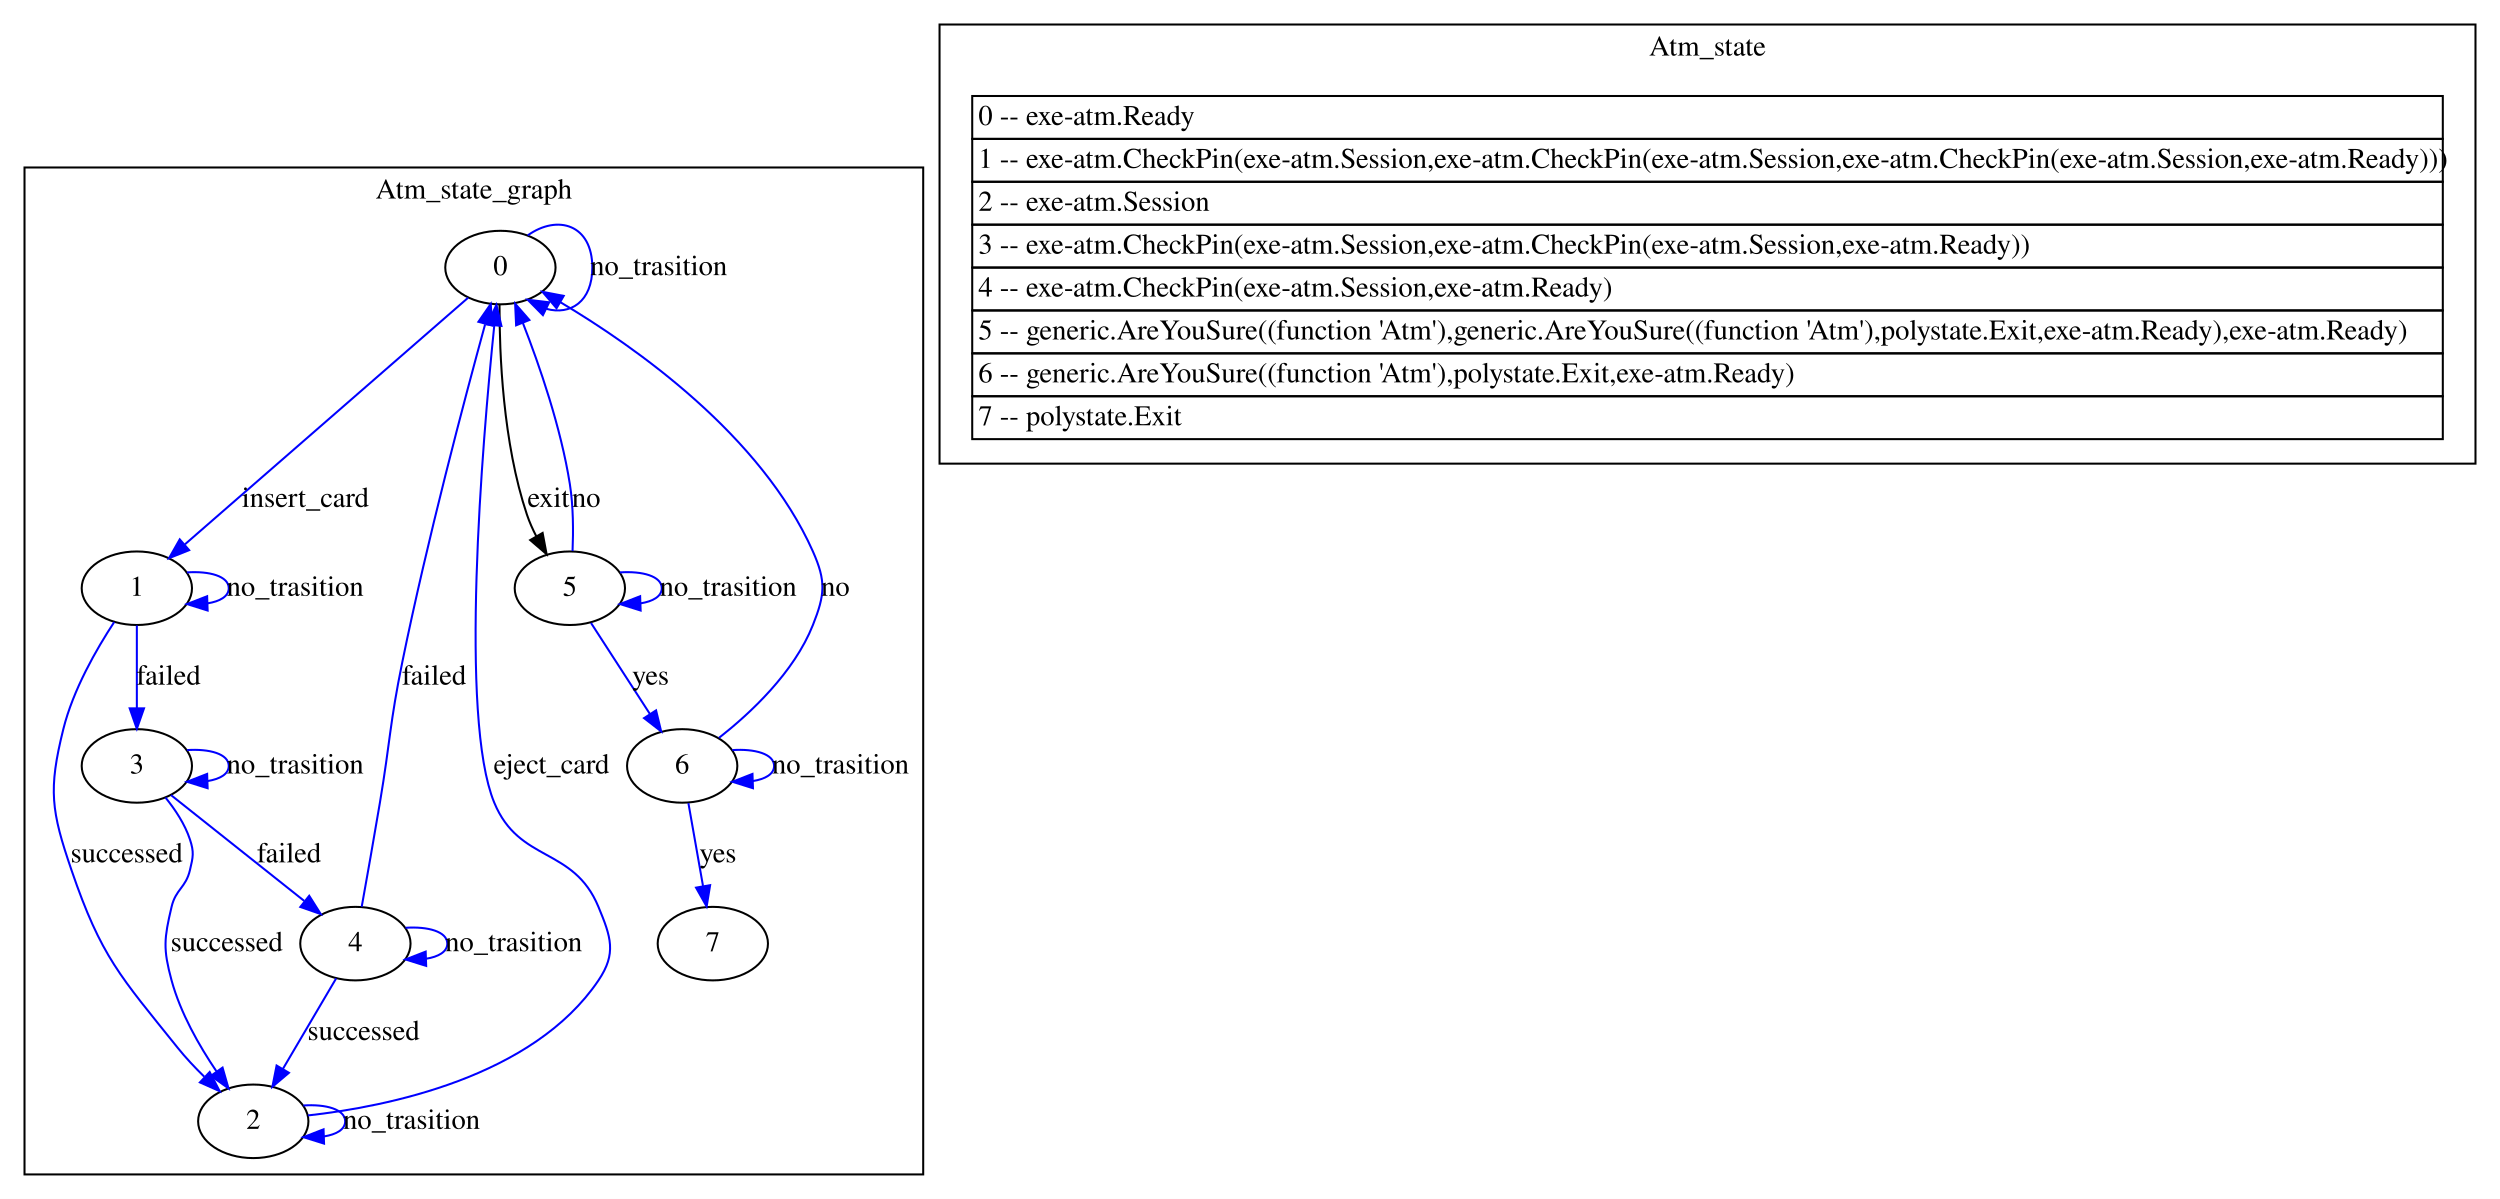
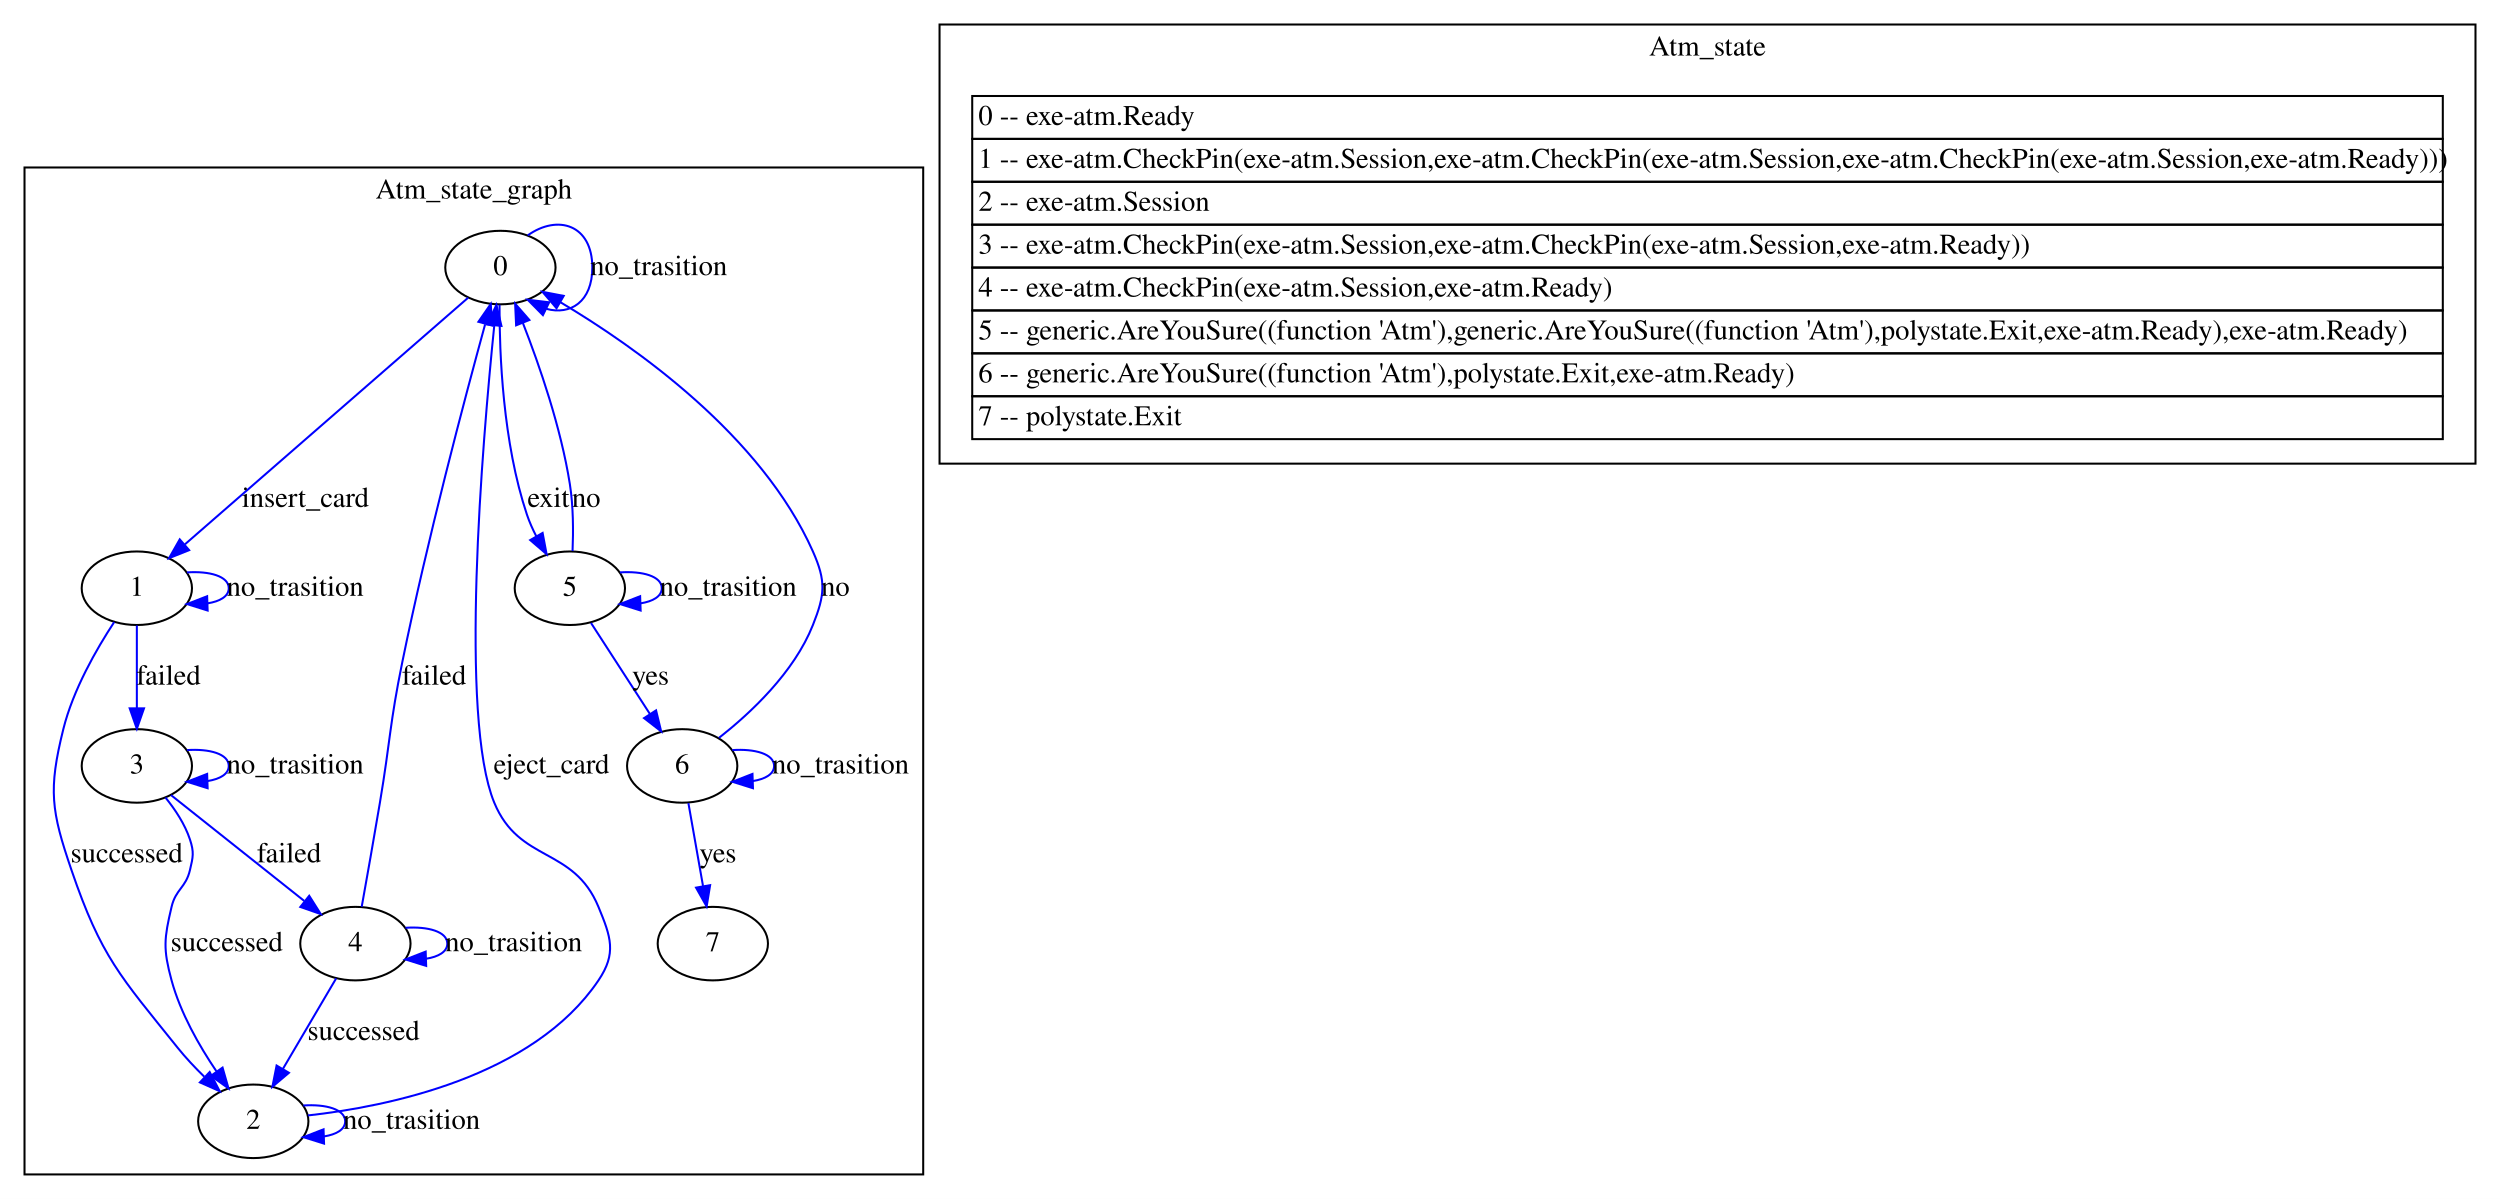
<svg xmlns="http://www.w3.org/2000/svg" width="1224pt" height="587pt" viewBox="0.00 0.00 1224.00 587.00">
  <g id="graph0" class="graph" transform="scale(1 1) rotate(0) translate(4 583)">
    <polygon fill="white" stroke="transparent" points="-4,4 -4,-583 1220,-583 1220,4 -4,4" />
    <g id="clust1" class="cluster">
      <polygon fill="none" stroke="black" points="8,-8 8,-501 448,-501 448,-8 8,-8" />
      <text text-anchor="middle" x="228" y="-485.8" font-family="Times,serif" font-size="14.00">Atm_state_graph</text>
    </g>
    <g id="clust2" class="cluster">
      <polygon fill="none" stroke="black" points="456,-356 456,-571 1208,-571 1208,-356 456,-356" />
      <text text-anchor="middle" x="832" y="-555.8" font-family="Times,serif" font-size="14.00">Atm_state</text>
    </g>
    <g id="node1" class="node">
      <ellipse fill="none" stroke="black" cx="241" cy="-452" rx="27" ry="18" />
      <text text-anchor="middle" x="241" y="-448.3" font-family="Times,serif" font-size="14.00">0</text>
    </g>
    <g id="edge20" class="edge">
      <path fill="none" stroke="blue" d="M254.36,-467.75C269.12,-478.25 286,-473 286,-452 286,-435.27 275.28,-428.53 263.46,-431.8" />
      <polygon fill="blue" stroke="blue" points="261.81,-428.71 254.36,-436.25 264.88,-435 261.81,-428.71" />
      <text text-anchor="middle" x="318.5" y="-448.3" font-family="Times,serif" font-size="14.00">no_trasition</text>
    </g>
    <g id="node2" class="node">
      <ellipse fill="none" stroke="black" cx="63" cy="-295" rx="27" ry="18" />
      <text text-anchor="middle" x="63" y="-291.3" font-family="Times,serif" font-size="14.00">1</text>
    </g>
    <g id="edge1" class="edge">
      <path fill="none" stroke="blue" d="M225.2,-437.24C193.8,-409.9 123.38,-348.58 86.52,-316.48" />
      <polygon fill="blue" stroke="blue" points="88.6,-313.65 78.76,-309.72 84,-318.93 88.6,-313.65" />
      <text text-anchor="middle" x="145.5" y="-334.8" font-family="Times,serif" font-size="14.00">insert_card</text>
    </g>
    <g id="node6" class="node">
      <ellipse fill="none" stroke="black" cx="275" cy="-295" rx="27" ry="18" />
      <text text-anchor="middle" x="275" y="-291.3" font-family="Times,serif" font-size="14.00">5</text>
    </g>
    <g id="edge13" class="edge">
-       <path fill="none" stroke="black" d="M240.57,-433.81C240.49,-410.06 242.19,-366.16 254,-331 255.2,-327.43 256.8,-323.84 258.6,-320.38" />
-       <polygon fill="black" stroke="black" points="261.66,-322.08 263.62,-311.67 255.59,-318.58 261.66,-322.08" />
+       <path fill="none" stroke="blue" d="M240.57,-433.81C240.49,-410.06 242.19,-366.16 254,-331 255.2,-327.43 256.8,-323.84 258.6,-320.38" />
+       <polygon fill="blue" stroke="blue" points="261.66,-322.08 263.62,-311.67 255.59,-318.58 261.66,-322.08" />
      <text text-anchor="middle" x="264.5" y="-334.8" font-family="Times,serif" font-size="14.00">exit</text>
    </g>
    <g id="edge12" class="edge">
      <path fill="none" stroke="blue" d="M87.53,-302.75C98.51,-303.49 108,-300.91 108,-295 108,-291.03 103.72,-288.56 97.57,-287.59" />
      <polygon fill="blue" stroke="blue" points="97.65,-284.09 87.53,-287.25 97.41,-291.09 97.65,-284.09" />
      <text text-anchor="middle" x="140.5" y="-291.3" font-family="Times,serif" font-size="14.00">no_trasition</text>
    </g>
    <g id="node3" class="node">
      <ellipse fill="none" stroke="black" cx="120" cy="-34" rx="27" ry="18" />
      <text text-anchor="middle" x="120" y="-30.3" font-family="Times,serif" font-size="14.00">2</text>
    </g>
    <g id="edge2" class="edge">
      <path fill="none" stroke="blue" d="M51.9,-278.42C43.21,-265.18 31.8,-245.32 27,-226 19.6,-196.19 21.06,-186.06 31,-157 45.58,-114.38 54.82,-105.14 83,-70 86.9,-65.14 91.45,-60.3 96.01,-55.84" />
      <polygon fill="blue" stroke="blue" points="98.66,-58.16 103.56,-48.76 93.87,-53.05 98.66,-58.16" />
      <text text-anchor="middle" x="58" y="-160.8" font-family="Times,serif" font-size="14.00">successed</text>
    </g>
    <g id="node4" class="node">
      <ellipse fill="none" stroke="black" cx="63" cy="-208" rx="27" ry="18" />
      <text text-anchor="middle" x="63" y="-204.3" font-family="Times,serif" font-size="14.00">3</text>
    </g>
    <g id="edge5" class="edge">
      <path fill="none" stroke="blue" d="M63,-276.8C63,-265.16 63,-249.55 63,-236.24" />
      <polygon fill="blue" stroke="blue" points="66.5,-236.18 63,-226.18 59.5,-236.18 66.5,-236.18" />
      <text text-anchor="middle" x="78.5" y="-247.8" font-family="Times,serif" font-size="14.00">failed</text>
    </g>
    <g id="edge3" class="edge">
      <path fill="none" stroke="blue" d="M146.77,-36.88C185.74,-41.21 256.96,-55.57 289,-103 297.96,-116.26 295.12,-124.22 289,-139 276.73,-168.62 250.27,-160.38 238,-190 220.81,-231.49 232.04,-365.22 237.98,-423.46" />
      <polygon fill="blue" stroke="blue" points="234.54,-424.15 239.06,-433.74 241.5,-423.43 234.54,-424.15" />
      <text text-anchor="middle" x="266" y="-204.3" font-family="Times,serif" font-size="14.00">eject_card</text>
    </g>
    <g id="edge4" class="edge">
      <path fill="none" stroke="blue" d="M144.53,-41.75C155.51,-42.49 165,-39.91 165,-34 165,-30.03 160.72,-27.56 154.57,-26.59" />
      <polygon fill="blue" stroke="blue" points="154.65,-23.09 144.53,-26.25 154.41,-30.09 154.65,-23.09" />
      <text text-anchor="middle" x="197.5" y="-30.3" font-family="Times,serif" font-size="14.00">no_trasition</text>
    </g>
    <g id="edge6" class="edge">
      <path fill="none" stroke="blue" d="M77,-192.54C81.77,-186.65 86.53,-179.47 89,-172 91.09,-165.67 90.53,-163.49 89,-157 86.95,-148.29 82.05,-147.71 80,-139 76.32,-123.43 75.8,-118.44 80,-103 84.34,-87.05 93.48,-71.02 101.93,-58.54" />
      <polygon fill="blue" stroke="blue" points="104.96,-60.31 107.88,-50.12 99.25,-56.27 104.96,-60.31" />
      <text text-anchor="middle" x="107" y="-117.3" font-family="Times,serif" font-size="14.00">successed</text>
    </g>
    <g id="edge11" class="edge">
      <path fill="none" stroke="blue" d="M87.53,-215.75C98.51,-216.49 108,-213.91 108,-208 108,-204.03 103.72,-201.56 97.57,-200.59" />
      <polygon fill="blue" stroke="blue" points="97.65,-197.09 87.53,-200.25 97.41,-204.09 97.65,-197.09" />
      <text text-anchor="middle" x="140.5" y="-204.3" font-family="Times,serif" font-size="14.00">no_trasition</text>
    </g>
    <g id="node5" class="node">
      <ellipse fill="none" stroke="black" cx="170" cy="-121" rx="27" ry="18" />
      <text text-anchor="middle" x="170" y="-117.3" font-family="Times,serif" font-size="14.00">4</text>
    </g>
    <g id="edge7" class="edge">
      <path fill="none" stroke="blue" d="M79.72,-193.72C97.2,-179.83 124.85,-157.87 144.95,-141.9" />
      <polygon fill="blue" stroke="blue" points="147.39,-144.43 153.05,-135.47 143.04,-138.95 147.39,-144.43" />
      <text text-anchor="middle" x="137.5" y="-160.8" font-family="Times,serif" font-size="14.00">failed</text>
    </g>
    <g id="edge9" class="edge">
      <path fill="none" stroke="blue" d="M173.09,-139.03C175.56,-152.78 179.08,-172.62 182,-190 187.14,-220.63 186.78,-228.57 193,-259 205.14,-318.44 223.37,-387.22 233.51,-424.19" />
      <polygon fill="blue" stroke="blue" points="230.23,-425.45 236.27,-434.16 236.98,-423.59 230.23,-425.45" />
      <text text-anchor="middle" x="208.5" y="-247.8" font-family="Times,serif" font-size="14.00">failed</text>
    </g>
    <g id="edge8" class="edge">
      <path fill="none" stroke="blue" d="M160.6,-104.01C153.26,-91.55 142.95,-74.01 134.55,-59.74" />
      <polygon fill="blue" stroke="blue" points="137.45,-57.76 129.36,-50.92 131.42,-61.31 137.45,-57.76" />
      <text text-anchor="middle" x="174" y="-73.8" font-family="Times,serif" font-size="14.00">successed</text>
    </g>
    <g id="edge10" class="edge">
      <path fill="none" stroke="blue" d="M194.53,-128.75C205.51,-129.49 215,-126.91 215,-121 215,-117.03 210.72,-114.56 204.57,-113.59" />
      <polygon fill="blue" stroke="blue" points="204.65,-110.09 194.53,-113.25 204.41,-117.09 204.65,-110.09" />
      <text text-anchor="middle" x="247.5" y="-117.3" font-family="Times,serif" font-size="14.00">no_trasition</text>
    </g>
    <g id="edge18" class="edge">
      <path fill="none" stroke="blue" d="M276.32,-313.23C276.73,-322.92 276.71,-335.2 275,-346 270.63,-373.65 260.18,-403.94 252.01,-424.85" />
      <polygon fill="blue" stroke="blue" points="248.69,-423.72 248.21,-434.31 255.18,-426.33 248.69,-423.72" />
      <text text-anchor="middle" x="283" y="-334.8" font-family="Times,serif" font-size="14.00">no</text>
    </g>
    <g id="edge19" class="edge">
      <path fill="none" stroke="blue" d="M299.53,-302.75C310.51,-303.49 320,-300.91 320,-295 320,-291.03 315.72,-288.56 309.57,-287.59" />
      <polygon fill="blue" stroke="blue" points="309.65,-284.09 299.53,-287.25 309.41,-291.09 309.65,-284.09" />
      <text text-anchor="middle" x="352.5" y="-291.3" font-family="Times,serif" font-size="14.00">no_trasition</text>
    </g>
    <g id="node7" class="node">
      <ellipse fill="none" stroke="black" cx="330" cy="-208" rx="27" ry="18" />
      <text text-anchor="middle" x="330" y="-204.3" font-family="Times,serif" font-size="14.00">6</text>
    </g>
    <g id="edge14" class="edge">
      <path fill="none" stroke="blue" d="M285.35,-278.01C293.49,-265.43 304.97,-247.68 314.26,-233.33" />
      <polygon fill="blue" stroke="blue" points="317.21,-235.21 319.7,-224.92 311.33,-231.41 317.21,-235.21" />
      <text text-anchor="middle" x="314.5" y="-247.8" font-family="Times,serif" font-size="14.00">yes</text>
    </g>
    <g id="edge16" class="edge">
      <path fill="none" stroke="blue" d="M348,-221.73C363.51,-233.9 384.8,-253.79 394,-277 399.9,-291.87 400.5,-298.38 394,-313 368.74,-369.8 307.28,-413.07 270.4,-435.01" />
      <polygon fill="blue" stroke="blue" points="268.48,-432.08 261.59,-440.13 271.99,-438.13 268.48,-432.08" />
      <text text-anchor="middle" x="405" y="-291.3" font-family="Times,serif" font-size="14.00">no</text>
    </g>
    <g id="edge17" class="edge">
      <path fill="none" stroke="blue" d="M354.53,-215.75C365.51,-216.49 375,-213.91 375,-208 375,-204.03 370.72,-201.56 364.57,-200.59" />
      <polygon fill="blue" stroke="blue" points="364.65,-197.09 354.53,-200.25 364.41,-204.09 364.65,-197.09" />
      <text text-anchor="middle" x="407.5" y="-204.3" font-family="Times,serif" font-size="14.00">no_trasition</text>
    </g>
    <g id="node8" class="node">
      <ellipse fill="none" stroke="black" cx="345" cy="-121" rx="27" ry="18" />
      <text text-anchor="middle" x="345" y="-117.3" font-family="Times,serif" font-size="14.00">7</text>
    </g>
    <g id="edge15" class="edge">
      <path fill="none" stroke="blue" d="M333.04,-189.8C335.09,-178.16 337.84,-162.55 340.19,-149.24" />
      <polygon fill="blue" stroke="blue" points="343.68,-149.63 341.97,-139.18 336.78,-148.41 343.68,-149.63" />
      <text text-anchor="middle" x="347.5" y="-160.8" font-family="Times,serif" font-size="14.00">yes</text>
    </g>
    <g id="node9" class="node">
      <polygon fill="none" stroke="black" points="472,-515 472,-536 1192,-536 1192,-515 472,-515" />
      <text text-anchor="start" x="475" y="-521.8" font-family="Times,serif" font-size="14.00">0 -- exe-atm.Ready</text>
      <polygon fill="none" stroke="black" points="472,-494 472,-515 1192,-515 1192,-494 472,-494" />
      <text text-anchor="start" x="475" y="-500.8" font-family="Times,serif" font-size="14.00">1 -- exe-atm.CheckPin(exe-atm.Session,exe-atm.CheckPin(exe-atm.Session,exe-atm.CheckPin(exe-atm.Session,exe-atm.Ready)))</text>
      <polygon fill="none" stroke="black" points="472,-473 472,-494 1192,-494 1192,-473 472,-473" />
      <text text-anchor="start" x="475" y="-479.8" font-family="Times,serif" font-size="14.00">2 -- exe-atm.Session</text>
      <polygon fill="none" stroke="black" points="472,-452 472,-473 1192,-473 1192,-452 472,-452" />
      <text text-anchor="start" x="475" y="-458.8" font-family="Times,serif" font-size="14.00">3 -- exe-atm.CheckPin(exe-atm.Session,exe-atm.CheckPin(exe-atm.Session,exe-atm.Ready))</text>
      <polygon fill="none" stroke="black" points="472,-431 472,-452 1192,-452 1192,-431 472,-431" />
      <text text-anchor="start" x="475" y="-437.8" font-family="Times,serif" font-size="14.00">4 -- exe-atm.CheckPin(exe-atm.Session,exe-atm.Ready)</text>
      <polygon fill="none" stroke="black" points="472,-410 472,-431 1192,-431 1192,-410 472,-410" />
      <text text-anchor="start" x="475" y="-416.8" font-family="Times,serif" font-size="14.00">5 -- generic.AreYouSure((function 'Atm'),generic.AreYouSure((function 'Atm'),polystate.Exit,exe-atm.Ready),exe-atm.Ready)</text>
      <polygon fill="none" stroke="black" points="472,-389 472,-410 1192,-410 1192,-389 472,-389" />
      <text text-anchor="start" x="475" y="-395.8" font-family="Times,serif" font-size="14.00">6 -- generic.AreYouSure((function 'Atm'),polystate.Exit,exe-atm.Ready)</text>
      <polygon fill="none" stroke="black" points="472,-368 472,-389 1192,-389 1192,-368 472,-368" />
      <text text-anchor="start" x="475" y="-374.8" font-family="Times,serif" font-size="14.00">7 -- polystate.Exit</text>
    </g>
  </g>
</svg>
